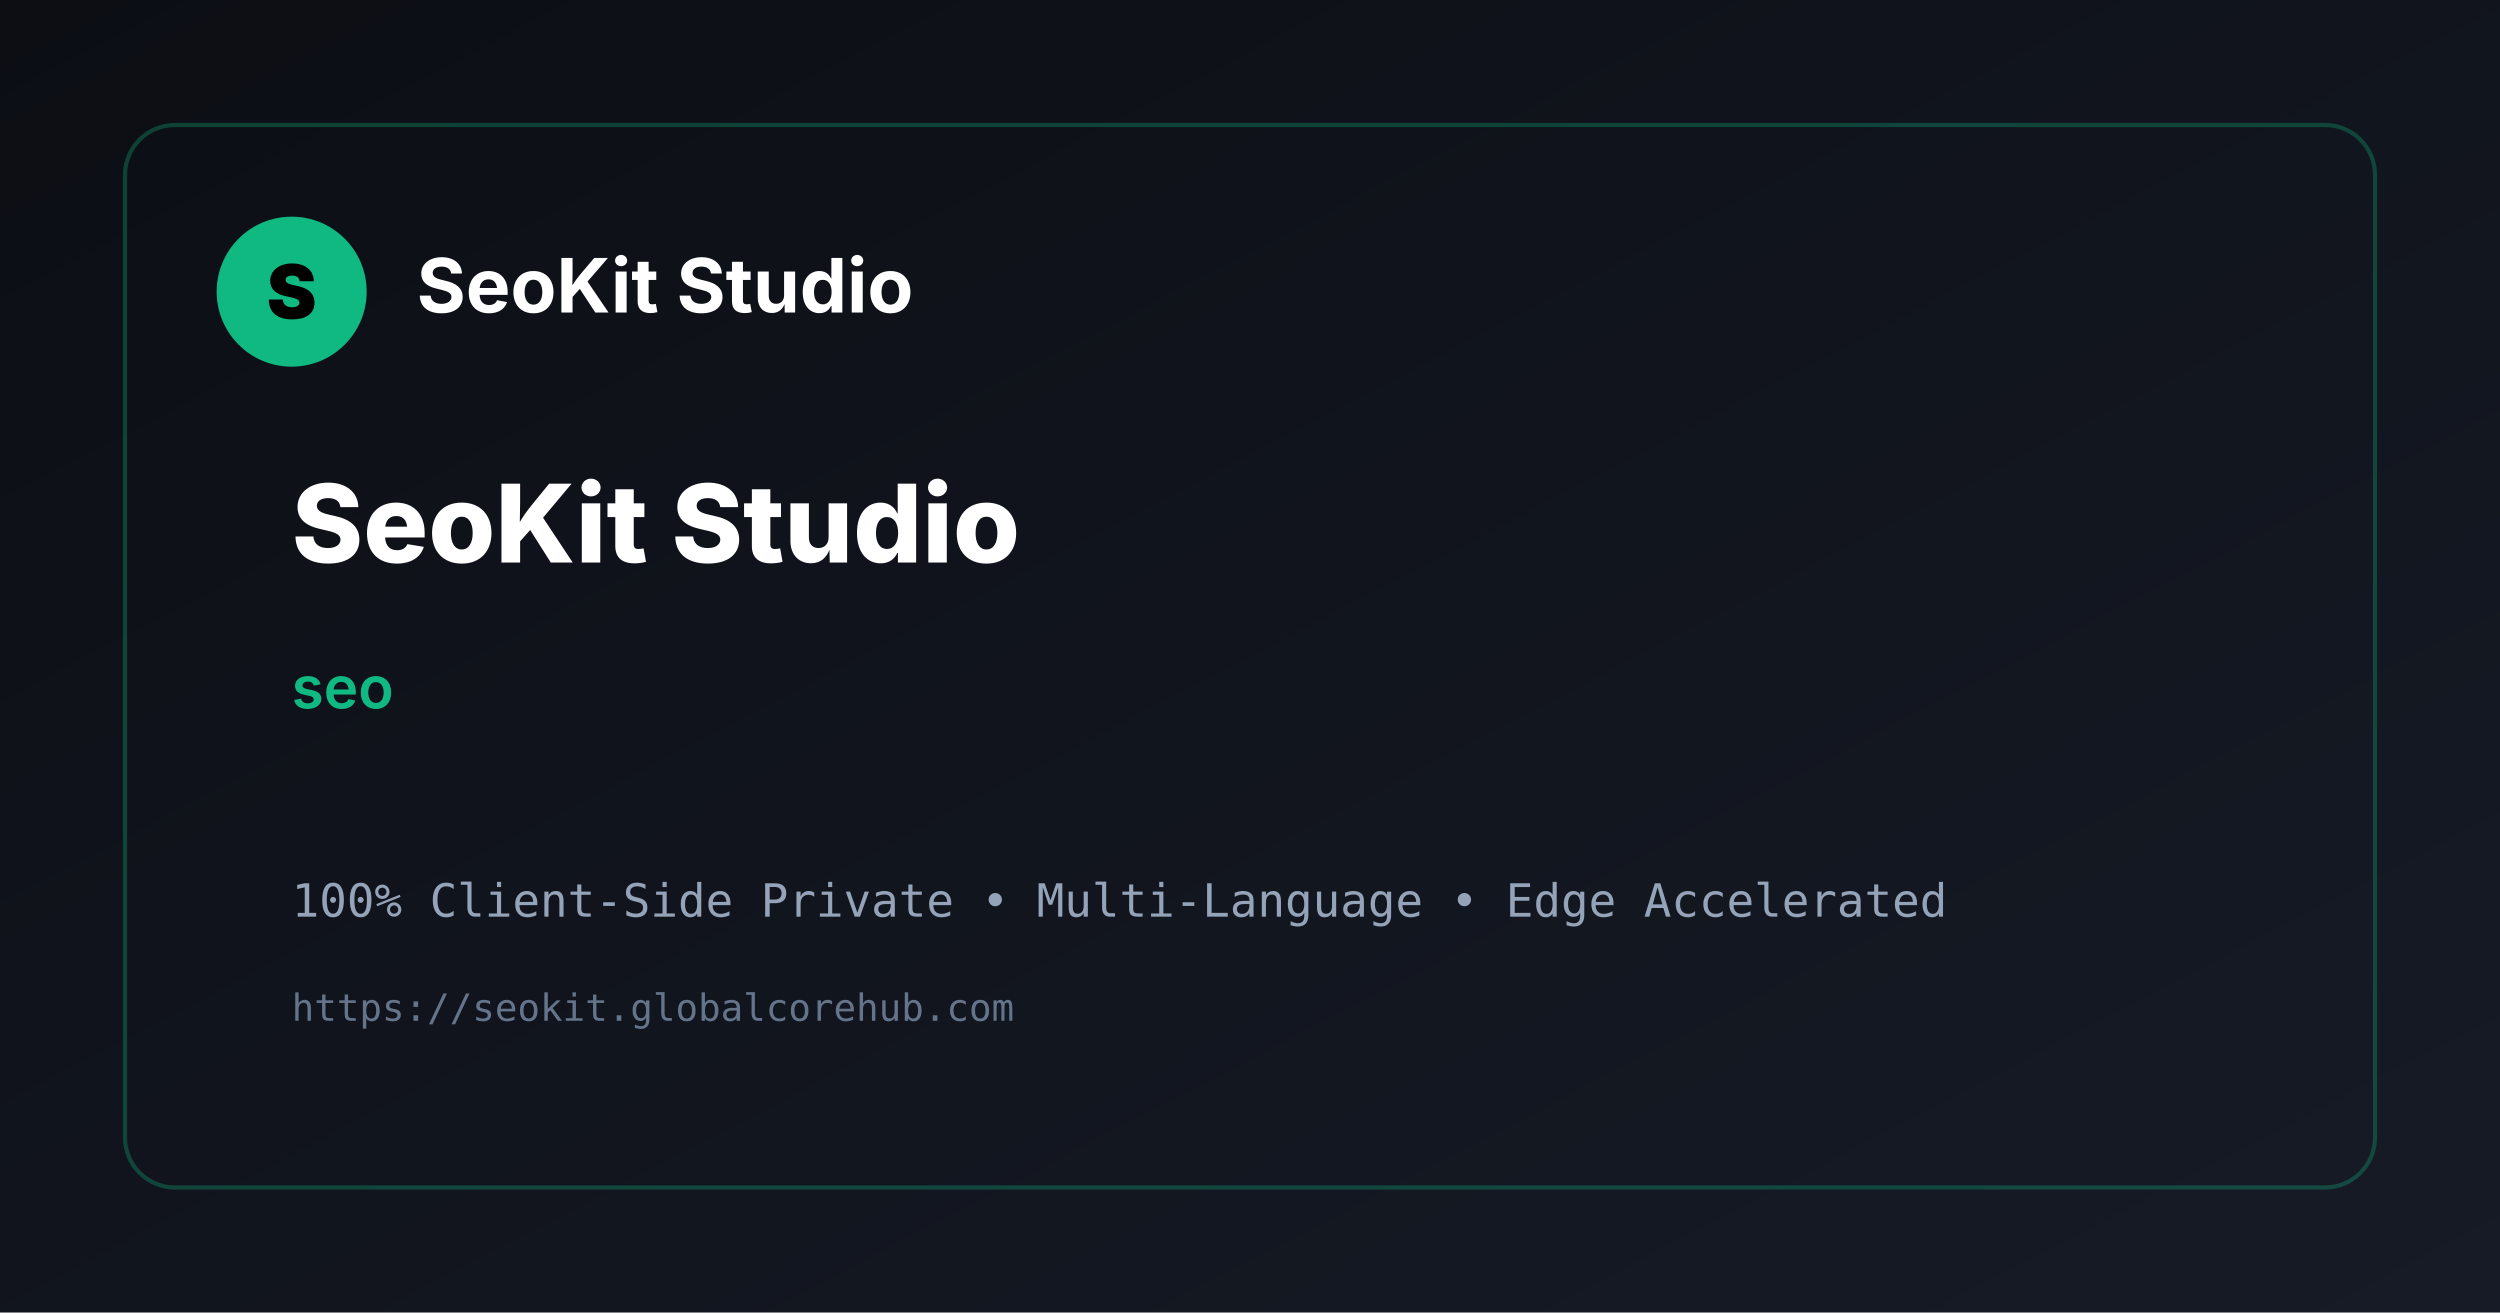
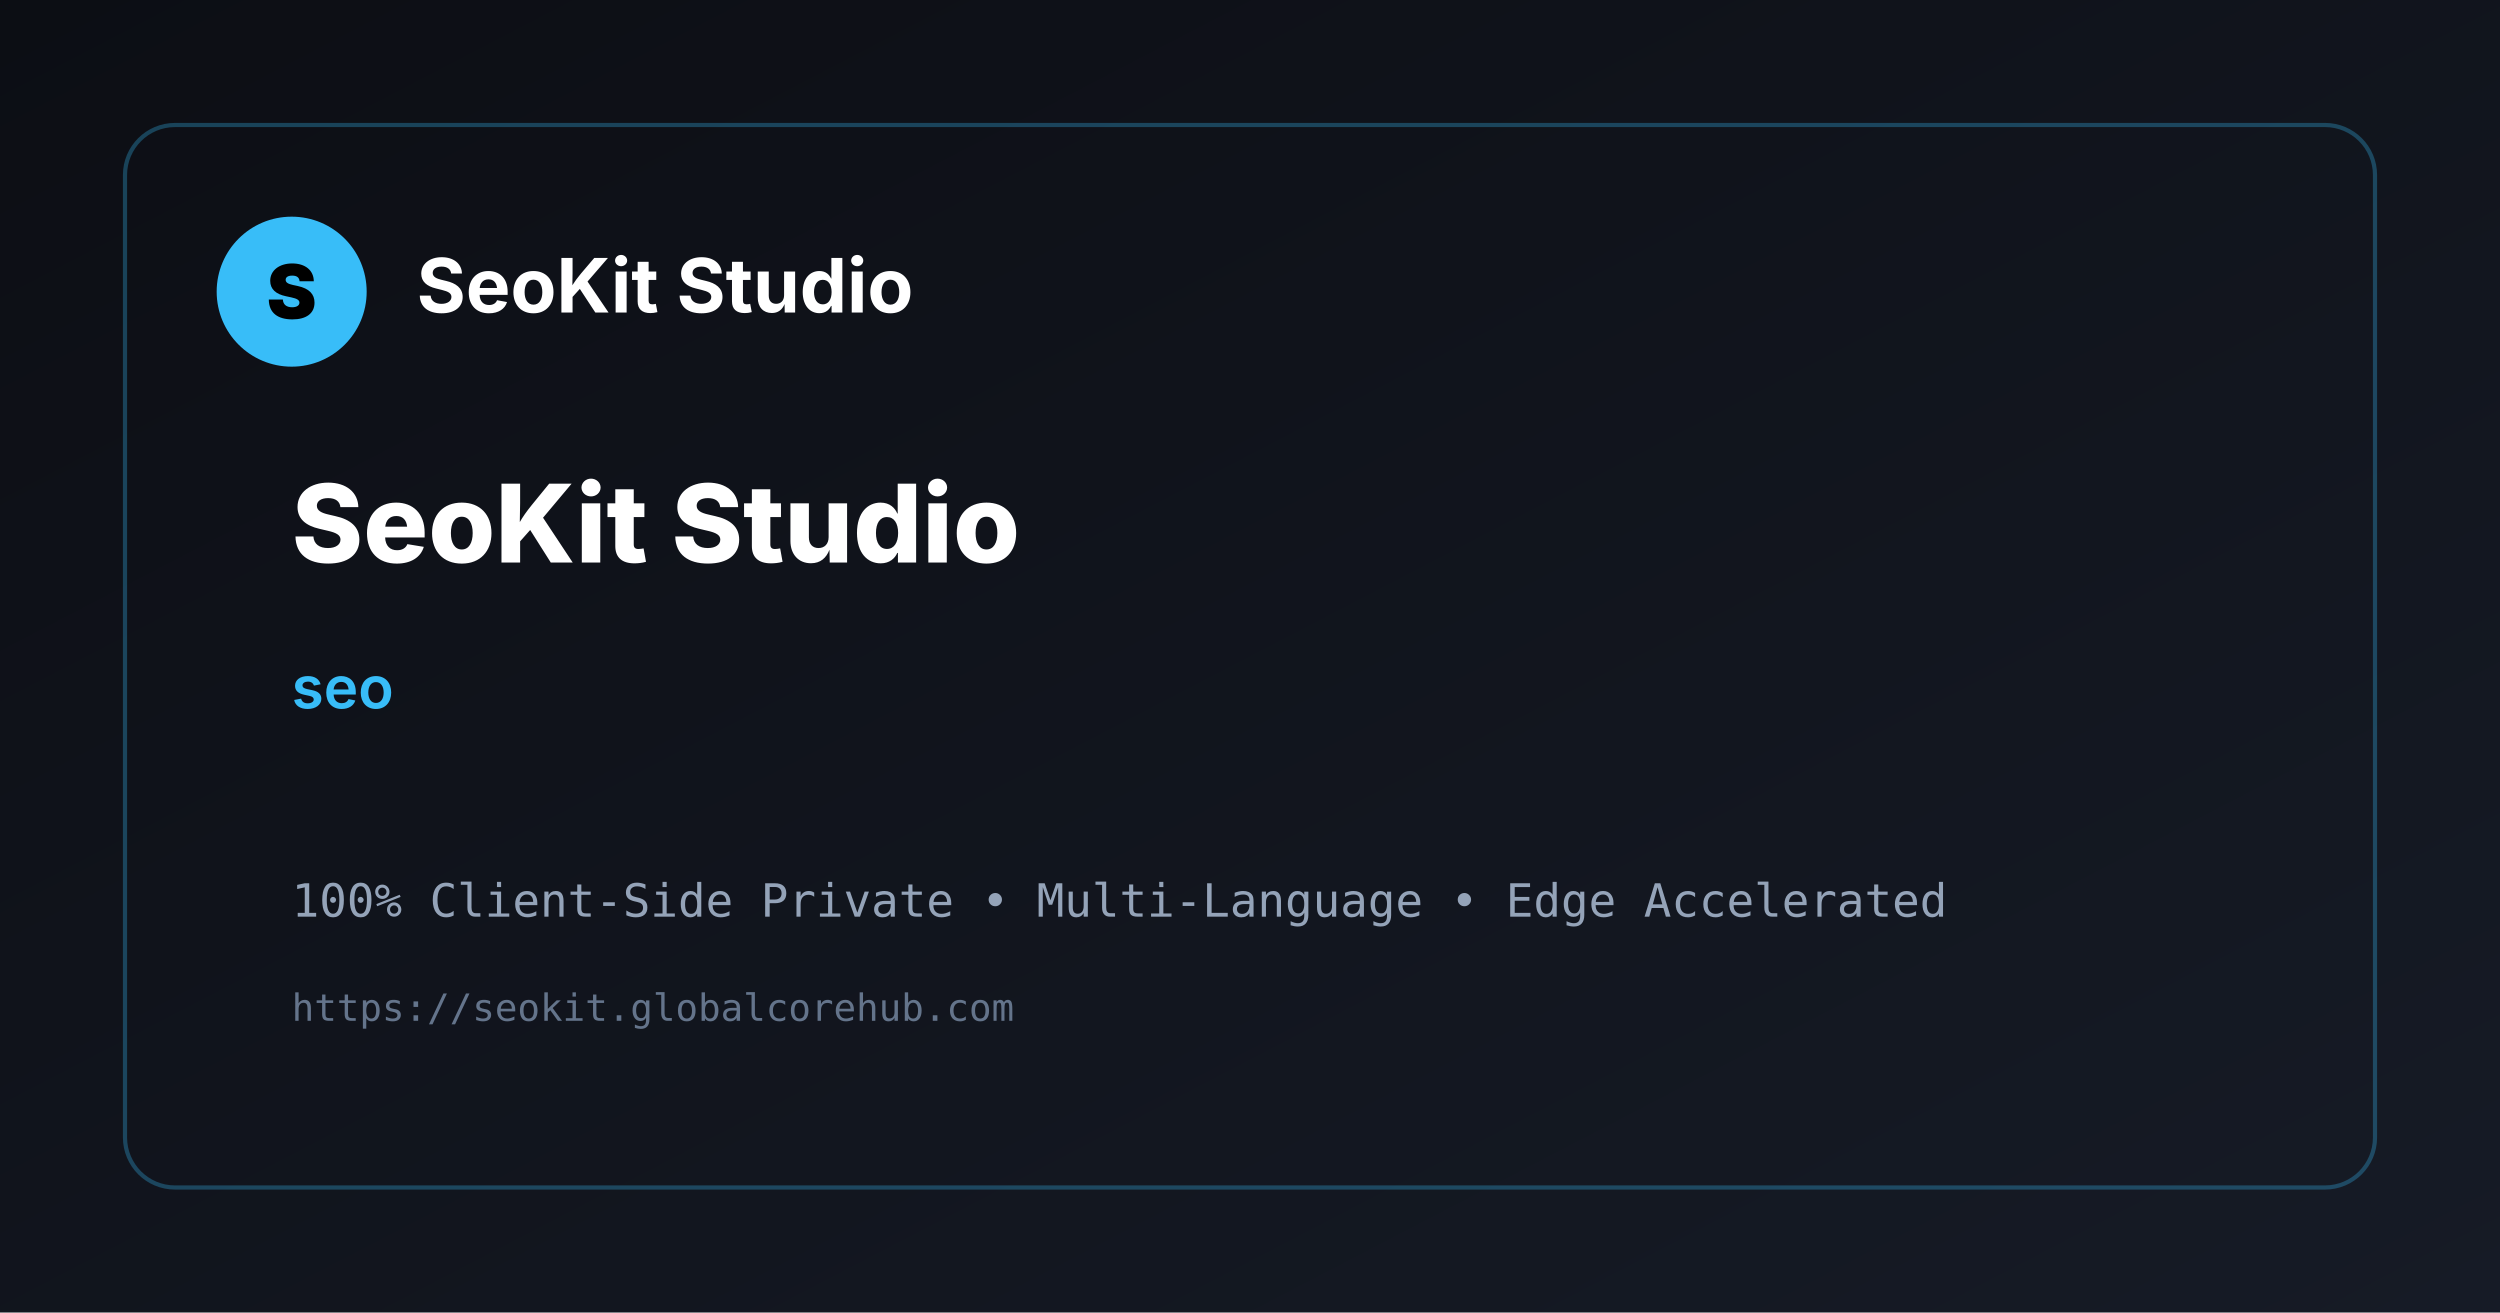
<svg xmlns="http://www.w3.org/2000/svg" width="1200" height="630" viewBox="0 0 1200 630">
  <defs>
    <linearGradient id="bg" x1="0%" y1="0%" x2="100%" y2="100%">
      <stop offset="0%" stop-color="#0c0e14" />
      <stop offset="100%" stop-color="#161b26" />
    </linearGradient>
  </defs>
  <rect width="100%" height="100%" fill="url(#bg)" />
-   <rect x="60" y="60" width="1080" height="510" rx="24" fill="none" stroke="#10b981" stroke-opacity="0.3" stroke-width="2" />
-   <circle cx="140" cy="140" r="36" fill="#10b981" />
+   <rect x="60" y="60" width="1080" height="510" rx="24" fill="none" stroke="#38bdf8" stroke-opacity="0.3" stroke-width="2" />
+   <circle cx="140" cy="140" r="36" fill="#38bdf8" />
  <text x="140" y="153" font-family="system-ui, -apple-system, sans-serif" font-size="36" font-weight="900" fill="#000000" text-anchor="middle">S</text>
  <text x="200" y="150" font-family="system-ui, -apple-system, sans-serif" font-size="36" font-weight="bold" fill="#ffffff">SeoKit Studio</text>
  <text x="140" y="270" font-family="system-ui, -apple-system, sans-serif" font-size="52" font-weight="800" fill="#ffffff">SeoKit Studio</text>
-   <text x="140" y="340" font-family="system-ui, -apple-system, sans-serif" font-size="28" font-weight="600" fill="#10b981">seo</text>
+   <text x="140" y="340" font-family="system-ui, -apple-system, sans-serif" font-size="28" font-weight="600" fill="#38bdf8">seo</text>
  <text x="140" y="440" font-family="monospace" font-size="22" fill="#94a3b8">100% Client-Side Private • Multi-Language • Edge Accelerated</text>
  <text x="140" y="490" font-family="monospace" font-size="18" fill="#64748b">https://seokit.globalcorehub.com</text>
</svg>
